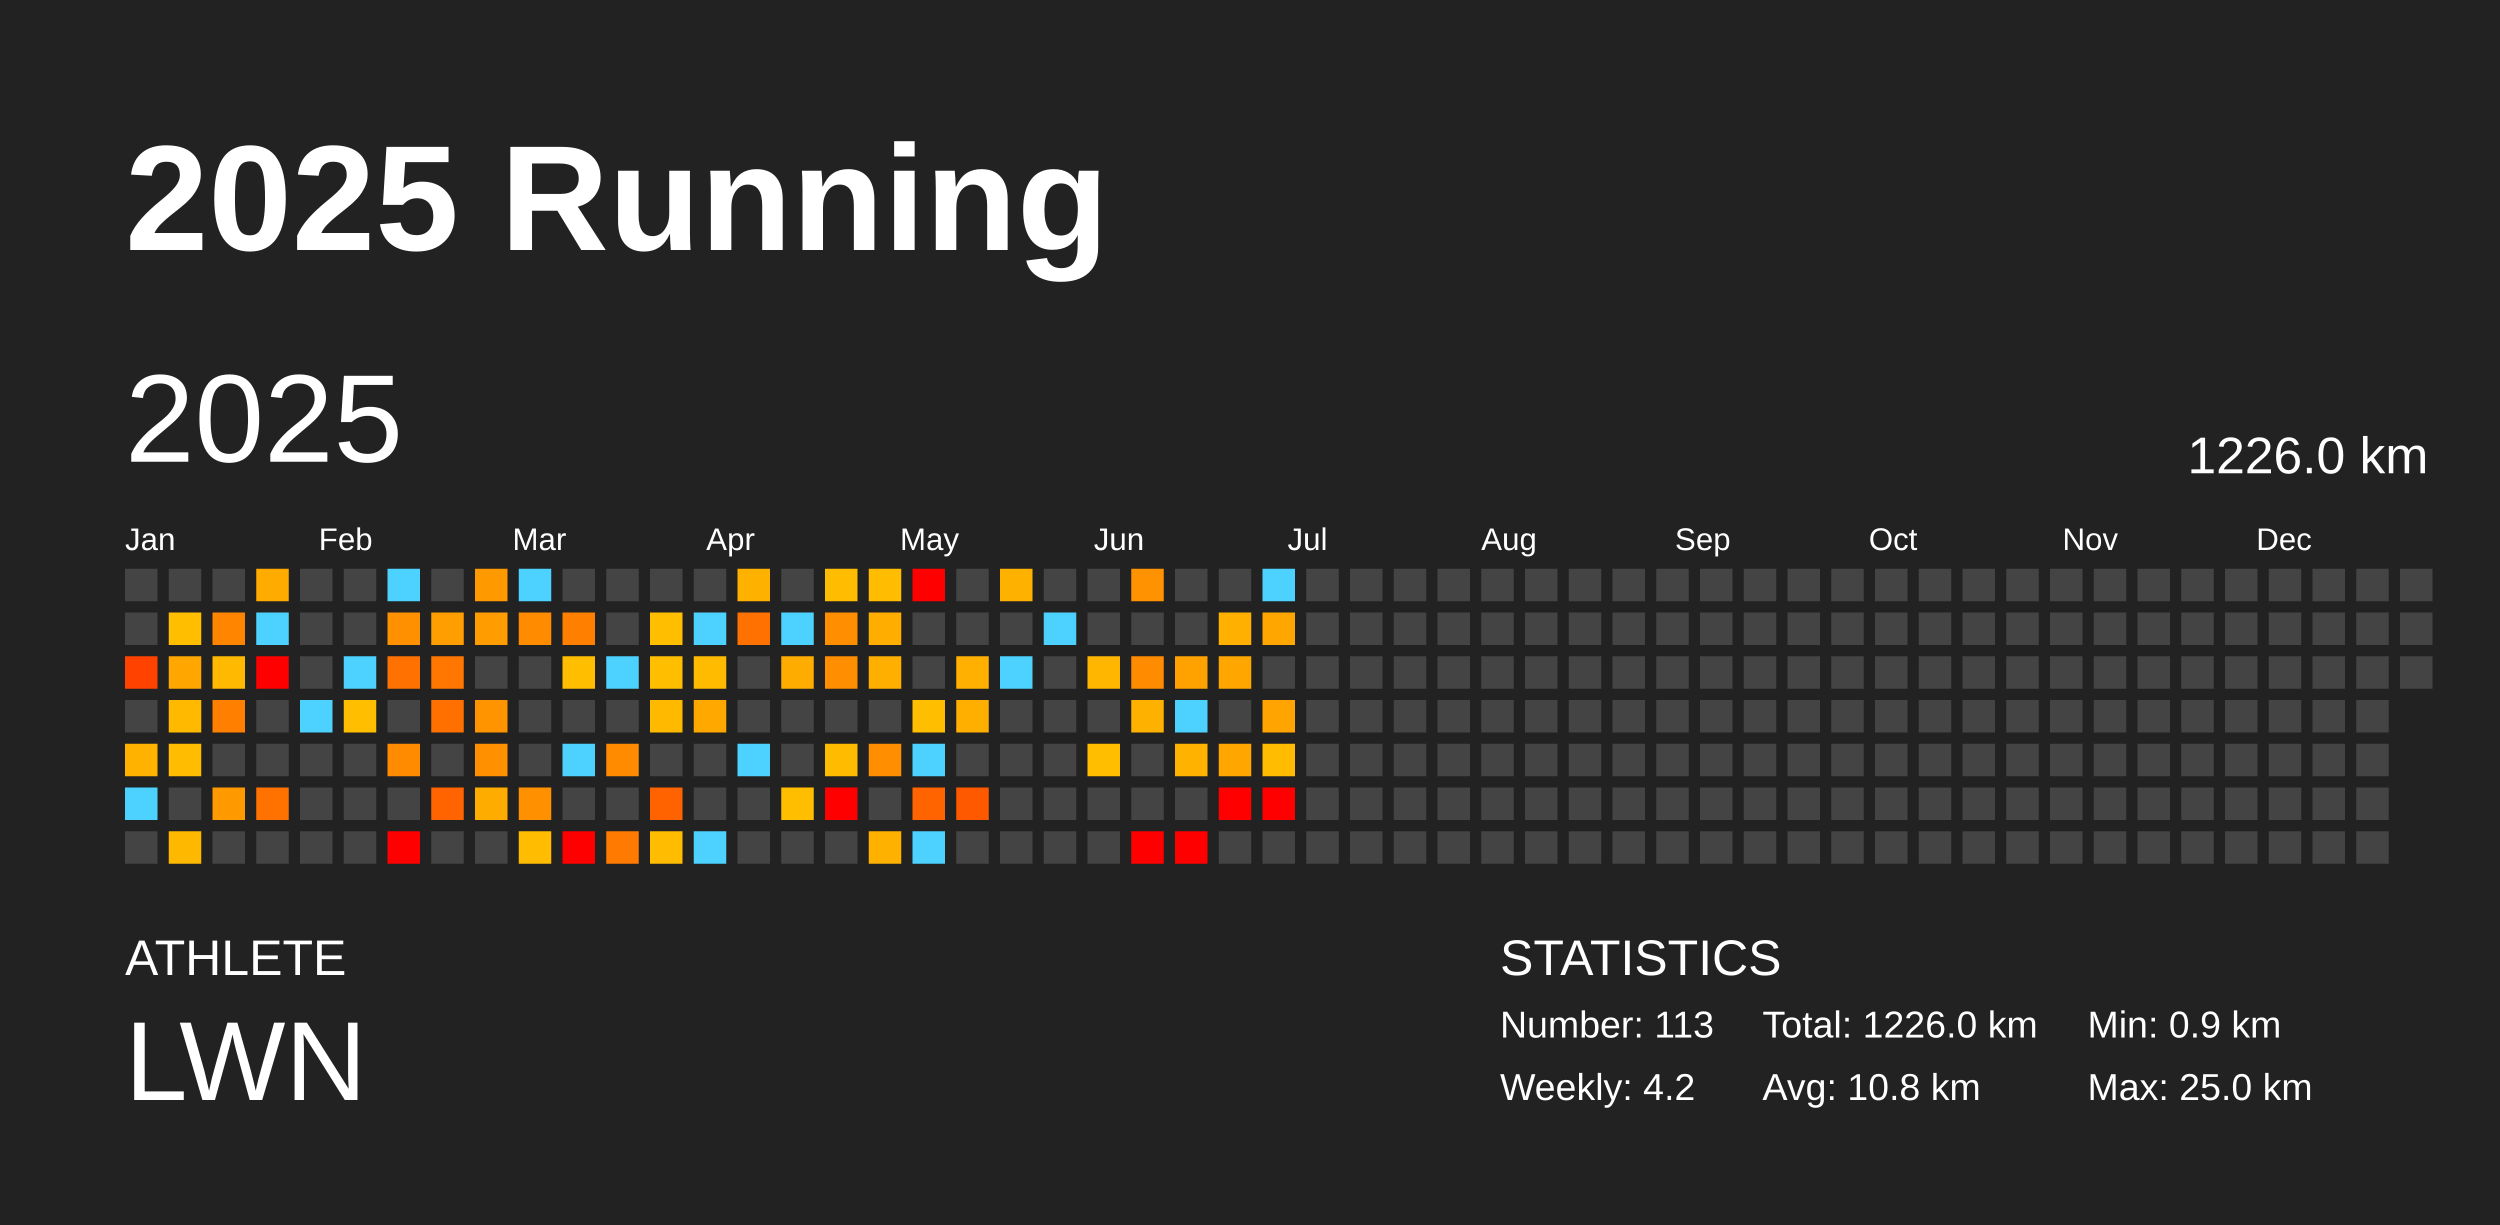
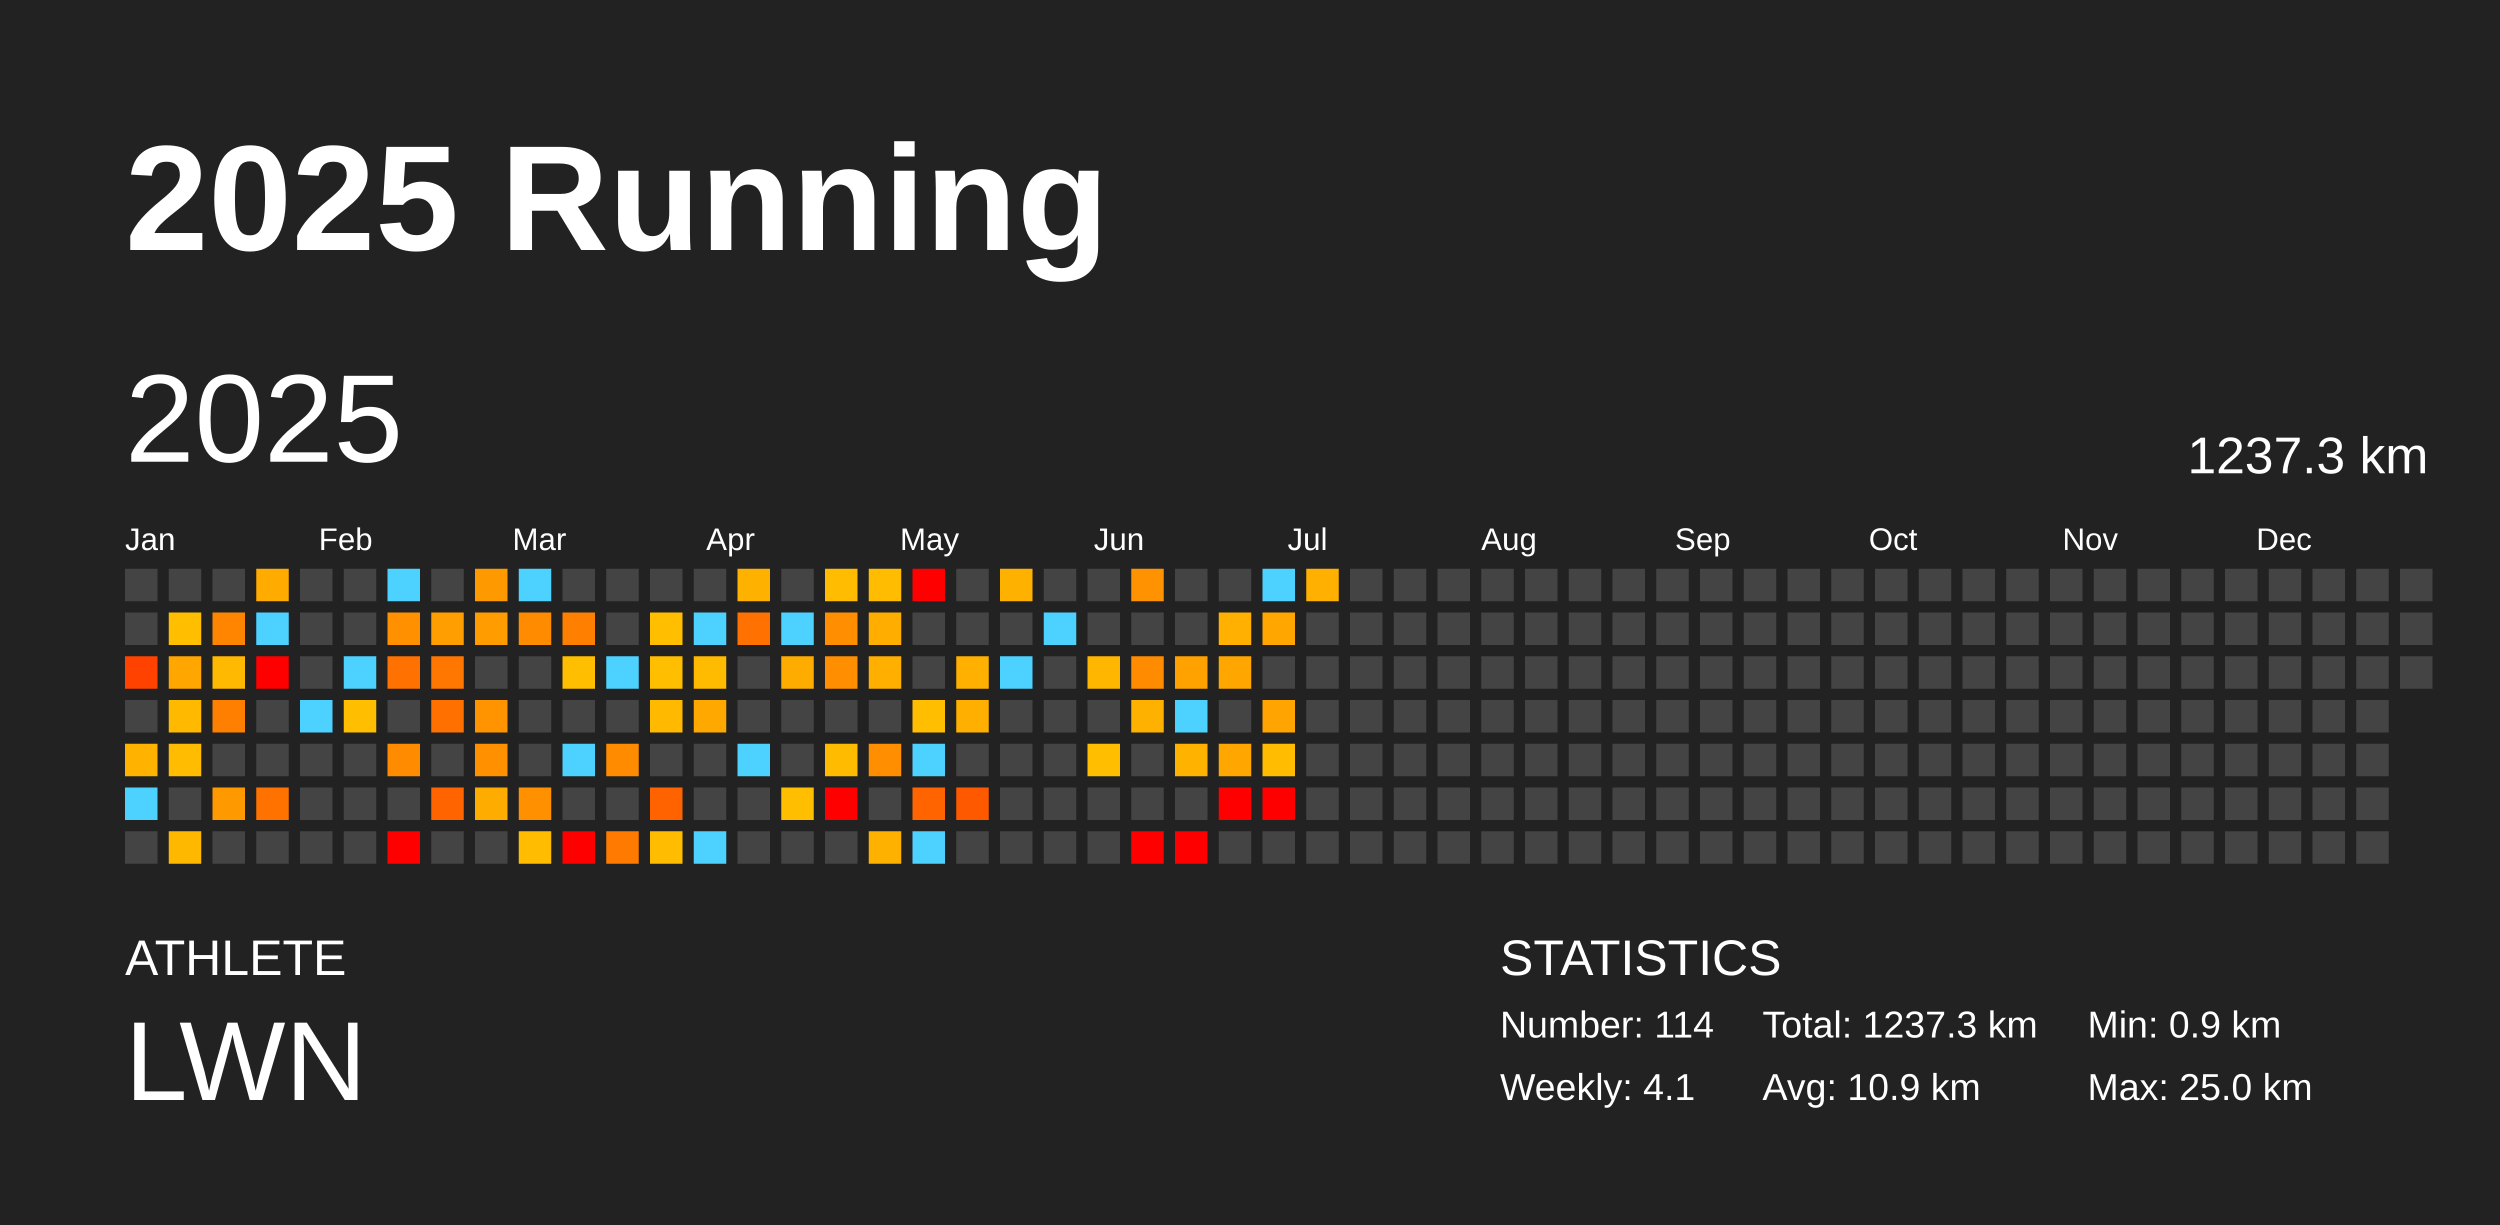
<svg xmlns="http://www.w3.org/2000/svg" baseProfile="full" height="98mm" version="1.1" viewBox="0,0,200,98" width="200mm">
  <defs />
  <rect fill="#222222" height="98" width="200" x="0" y="0" />
  <text fill="#FFFFFF" style="font-size:12px; font-family:Arial; font-weight:bold;" x="10" y="20">2025 Running</text>
  <text fill="#FFFFFF" style="font-size:4px; font-family:Arial" x="10" y="78">ATHLETE</text>
  <text fill="#FFFFFF" style="font-size:9px; font-family:Arial" x="10" y="88">LWN</text>
  <text fill="#FFFFFF" style="font-size:4px; font-family:Arial" x="120" y="78">STATISTICS</text>
-   <text fill="#FFFFFF" style="font-size:3px; font-family:Arial" x="120" y="83">Number: 113</text>
-   <text fill="#FFFFFF" style="font-size:3px; font-family:Arial" x="120" y="88">Weekly: 4.2</text>
-   <text fill="#FFFFFF" style="font-size:3px; font-family:Arial" x="141" y="83">Total: 1226.0 km</text>
-   <text fill="#FFFFFF" style="font-size:3px; font-family:Arial" x="141" y="88">Avg: 10.8 km</text>
+   <text fill="#FFFFFF" style="font-size:3px; font-family:Arial" x="120" y="83">Number: 114</text>
+   <text fill="#FFFFFF" style="font-size:3px; font-family:Arial" x="120" y="88">Weekly: 4.1</text>
+   <text fill="#FFFFFF" style="font-size:3px; font-family:Arial" x="141" y="83">Total: 1237.3 km</text>
+   <text fill="#FFFFFF" style="font-size:3px; font-family:Arial" x="141" y="88">Avg: 10.9 km</text>
  <text fill="#FFFFFF" style="font-size:3px; font-family:Arial" x="167" y="83">Min: 0.9 km</text>
  <text fill="#FFFFFF" style="font-size:3px; font-family:Arial" x="167" y="88">Max: 25.0 km</text>
  <text dominant-baseline="hanging" fill="#FFFFFF" style="font-size:10.0px; font-family:Arial;" x="10" y="30">2025</text>
-   <text dominant-baseline="hanging" fill="#FFFFFF" style="font-size:4.125px; font-family:Arial;" x="175" y="35">1226.0 km</text>
+   <text dominant-baseline="hanging" fill="#FFFFFF" style="font-size:4.125px; font-family:Arial;" x="175" y="35">1237.3 km</text>
  <text fill="#FFFFFF" style="font-size:2.5px; font-family:Arial" x="10.0" y="44">Jan</text>
  <text fill="#FFFFFF" style="font-size:2.5px; font-family:Arial" x="25.5" y="44">Feb</text>
  <text fill="#FFFFFF" style="font-size:2.5px; font-family:Arial" x="41.0" y="44">Mar</text>
  <text fill="#FFFFFF" style="font-size:2.5px; font-family:Arial" x="56.5" y="44">Apr</text>
  <text fill="#FFFFFF" style="font-size:2.5px; font-family:Arial" x="72.0" y="44">May</text>
  <text fill="#FFFFFF" style="font-size:2.5px; font-family:Arial" x="87.5" y="44">Jun</text>
  <text fill="#FFFFFF" style="font-size:2.5px; font-family:Arial" x="103.0" y="44">Jul</text>
  <text fill="#FFFFFF" style="font-size:2.5px; font-family:Arial" x="118.5" y="44">Aug</text>
  <text fill="#FFFFFF" style="font-size:2.5px; font-family:Arial" x="134.0" y="44">Sep</text>
  <text fill="#FFFFFF" style="font-size:2.5px; font-family:Arial" x="149.5" y="44">Oct</text>
  <text fill="#FFFFFF" style="font-size:2.5px; font-family:Arial" x="165.0" y="44">Nov</text>
  <text fill="#FFFFFF" style="font-size:2.5px; font-family:Arial" x="180.5" y="44">Dec</text>
  <rect fill="#444444" height="2.6" width="2.6" x="10.0" y="45.5" />
  <rect fill="#444444" height="2.6" width="2.6" x="10.0" y="49.0" />
  <rect fill="#ff4200" height="2.6" width="2.6" x="10.0" y="52.5" />
  <rect fill="#444444" height="2.6" width="2.6" x="10.0" y="56.0" />
  <rect fill="#ffb300" height="2.6" width="2.6" x="10.0" y="59.5" />
  <rect fill="#4dd2ff" height="2.6" width="2.6" x="10.0" y="63.0" />
  <rect fill="#444444" height="2.6" width="2.6" x="10.0" y="66.5" />
  <rect fill="#444444" height="2.6" width="2.6" x="13.5" y="45.5" />
  <rect fill="#ffbf00" height="2.6" width="2.6" x="13.5" y="49.0" />
  <rect fill="#ffa600" height="2.6" width="2.6" x="13.5" y="52.5" />
  <rect fill="#ffba00" height="2.6" width="2.6" x="13.5" y="56.0" />
  <rect fill="#ffbc00" height="2.6" width="2.6" x="13.5" y="59.5" />
  <rect fill="#444444" height="2.6" width="2.6" x="13.5" y="63.0" />
  <rect fill="#ffb800" height="2.6" width="2.6" x="13.5" y="66.5" />
  <rect fill="#444444" height="2.6" width="2.6" x="17.0" y="45.5" />
  <rect fill="#ff8500" height="2.6" width="2.6" x="17.0" y="49.0" />
  <rect fill="#ffb900" height="2.6" width="2.6" x="17.0" y="52.5" />
  <rect fill="#ff7f00" height="2.6" width="2.6" x="17.0" y="56.0" />
  <rect fill="#444444" height="2.6" width="2.6" x="17.0" y="59.5" />
  <rect fill="#ff9900" height="2.6" width="2.6" x="17.0" y="63.0" />
  <rect fill="#444444" height="2.6" width="2.6" x="17.0" y="66.5" />
  <rect fill="#ffab00" height="2.6" width="2.6" x="20.5" y="45.5" />
  <rect fill="#4dd2ff" height="2.6" width="2.6" x="20.5" y="49.0" />
  <rect fill="red" height="2.6" width="2.6" x="20.5" y="52.5" />
  <rect fill="#444444" height="2.6" width="2.6" x="20.5" y="56.0" />
  <rect fill="#444444" height="2.6" width="2.6" x="20.5" y="59.5" />
  <rect fill="#ff7200" height="2.6" width="2.6" x="20.5" y="63.0" />
  <rect fill="#444444" height="2.6" width="2.6" x="20.5" y="66.5" />
  <rect fill="#444444" height="2.6" width="2.6" x="24.0" y="45.5" />
  <rect fill="#444444" height="2.6" width="2.6" x="24.0" y="49.0" />
  <rect fill="#444444" height="2.6" width="2.6" x="24.0" y="52.5" />
  <rect fill="#4dd2ff" height="2.6" width="2.6" x="24.0" y="56.0" />
  <rect fill="#444444" height="2.6" width="2.6" x="24.0" y="59.5" />
  <rect fill="#444444" height="2.6" width="2.6" x="24.0" y="63.0" />
  <rect fill="#444444" height="2.6" width="2.6" x="24.0" y="66.5" />
  <rect fill="#444444" height="2.6" width="2.6" x="27.5" y="45.5" />
  <rect fill="#444444" height="2.6" width="2.6" x="27.5" y="49.0" />
  <rect fill="#4dd2ff" height="2.6" width="2.6" x="27.5" y="52.5" />
  <rect fill="#ffbe00" height="2.6" width="2.6" x="27.5" y="56.0" />
  <rect fill="#444444" height="2.6" width="2.6" x="27.5" y="59.5" />
  <rect fill="#444444" height="2.6" width="2.6" x="27.5" y="63.0" />
  <rect fill="#444444" height="2.6" width="2.6" x="27.5" y="66.5" />
  <rect fill="#4dd2ff" height="2.6" width="2.6" x="31.0" y="45.5" />
  <rect fill="#ff9100" height="2.6" width="2.6" x="31.0" y="49.0" />
  <rect fill="#ff7100" height="2.6" width="2.6" x="31.0" y="52.5" />
  <rect fill="#444444" height="2.6" width="2.6" x="31.0" y="56.0" />
  <rect fill="#ff8b00" height="2.6" width="2.6" x="31.0" y="59.5" />
  <rect fill="#444444" height="2.6" width="2.6" x="31.0" y="63.0" />
  <rect fill="red" height="2.6" width="2.6" x="31.0" y="66.5" />
  <rect fill="#444444" height="2.6" width="2.6" x="34.5" y="45.5" />
  <rect fill="#ff9e00" height="2.6" width="2.6" x="34.5" y="49.0" />
  <rect fill="#ff7600" height="2.6" width="2.6" x="34.5" y="52.5" />
  <rect fill="#ff7000" height="2.6" width="2.6" x="34.5" y="56.0" />
  <rect fill="#444444" height="2.6" width="2.6" x="34.5" y="59.5" />
  <rect fill="#ff6400" height="2.6" width="2.6" x="34.5" y="63.0" />
  <rect fill="#444444" height="2.6" width="2.6" x="34.5" y="66.5" />
  <rect fill="#ff9900" height="2.6" width="2.6" x="38.0" y="45.5" />
  <rect fill="#ff9c00" height="2.6" width="2.6" x="38.0" y="49.0" />
  <rect fill="#444444" height="2.6" width="2.6" x="38.0" y="52.5" />
  <rect fill="#ff9400" height="2.6" width="2.6" x="38.0" y="56.0" />
  <rect fill="#ff9100" height="2.6" width="2.6" x="38.0" y="59.5" />
  <rect fill="#ffac00" height="2.6" width="2.6" x="38.0" y="63.0" />
  <rect fill="#444444" height="2.6" width="2.6" x="38.0" y="66.5" />
  <rect fill="#4dd2ff" height="2.6" width="2.6" x="41.5" y="45.5" />
  <rect fill="#ff8c00" height="2.6" width="2.6" x="41.5" y="49.0" />
  <rect fill="#444444" height="2.6" width="2.6" x="41.5" y="52.5" />
  <rect fill="#444444" height="2.6" width="2.6" x="41.5" y="56.0" />
  <rect fill="#444444" height="2.6" width="2.6" x="41.5" y="59.5" />
  <rect fill="#ff9000" height="2.6" width="2.6" x="41.5" y="63.0" />
  <rect fill="#ffbc00" height="2.6" width="2.6" x="41.5" y="66.5" />
  <rect fill="#444444" height="2.6" width="2.6" x="45.0" y="45.5" />
  <rect fill="#ff8000" height="2.6" width="2.6" x="45.0" y="49.0" />
  <rect fill="#ffbf00" height="2.6" width="2.6" x="45.0" y="52.5" />
  <rect fill="#444444" height="2.6" width="2.6" x="45.0" y="56.0" />
  <rect fill="#4dd2ff" height="2.6" width="2.6" x="45.0" y="59.5" />
  <rect fill="#444444" height="2.6" width="2.6" x="45.0" y="63.0" />
  <rect fill="red" height="2.6" width="2.6" x="45.0" y="66.5" />
  <rect fill="#444444" height="2.6" width="2.6" x="48.5" y="45.5" />
  <rect fill="#444444" height="2.6" width="2.6" x="48.5" y="49.0" />
  <rect fill="#4dd2ff" height="2.6" width="2.6" x="48.5" y="52.5" />
  <rect fill="#444444" height="2.6" width="2.6" x="48.5" y="56.0" />
  <rect fill="#ff8c00" height="2.6" width="2.6" x="48.5" y="59.5" />
  <rect fill="#444444" height="2.6" width="2.6" x="48.5" y="63.0" />
  <rect fill="#ff7a00" height="2.6" width="2.6" x="48.5" y="66.5" />
  <rect fill="#444444" height="2.6" width="2.6" x="52.0" y="45.5" />
  <rect fill="#ffbe00" height="2.6" width="2.6" x="52.0" y="49.0" />
  <rect fill="#ffbf00" height="2.6" width="2.6" x="52.0" y="52.5" />
  <rect fill="#ffba00" height="2.6" width="2.6" x="52.0" y="56.0" />
  <rect fill="#444444" height="2.6" width="2.6" x="52.0" y="59.5" />
  <rect fill="#ff6300" height="2.6" width="2.6" x="52.0" y="63.0" />
  <rect fill="#ffbc00" height="2.6" width="2.6" x="52.0" y="66.5" />
  <rect fill="#444444" height="2.6" width="2.6" x="55.5" y="45.5" />
  <rect fill="#4dd2ff" height="2.6" width="2.6" x="55.5" y="49.0" />
  <rect fill="#ffbb00" height="2.6" width="2.6" x="55.5" y="52.5" />
  <rect fill="#ffa800" height="2.6" width="2.6" x="55.5" y="56.0" />
  <rect fill="#444444" height="2.6" width="2.6" x="55.5" y="59.5" />
  <rect fill="#444444" height="2.6" width="2.6" x="55.5" y="63.0" />
  <rect fill="#4dd2ff" height="2.6" width="2.6" x="55.5" y="66.5" />
  <rect fill="#ffb100" height="2.6" width="2.6" x="59.0" y="45.5" />
  <rect fill="#ff7100" height="2.6" width="2.6" x="59.0" y="49.0" />
  <rect fill="#444444" height="2.6" width="2.6" x="59.0" y="52.5" />
  <rect fill="#444444" height="2.6" width="2.6" x="59.0" y="56.0" />
  <rect fill="#4dd2ff" height="2.6" width="2.6" x="59.0" y="59.5" />
  <rect fill="#444444" height="2.6" width="2.6" x="59.0" y="63.0" />
  <rect fill="#444444" height="2.6" width="2.6" x="59.0" y="66.5" />
  <rect fill="#444444" height="2.6" width="2.6" x="62.5" y="45.5" />
  <rect fill="#4dd2ff" height="2.6" width="2.6" x="62.5" y="49.0" />
  <rect fill="#ffac00" height="2.6" width="2.6" x="62.5" y="52.5" />
  <rect fill="#444444" height="2.6" width="2.6" x="62.5" y="56.0" />
  <rect fill="#444444" height="2.6" width="2.6" x="62.5" y="59.5" />
  <rect fill="#ffbe00" height="2.6" width="2.6" x="62.5" y="63.0" />
  <rect fill="#444444" height="2.6" width="2.6" x="62.5" y="66.5" />
  <rect fill="#ffbc00" height="2.6" width="2.6" x="66.0" y="45.5" />
  <rect fill="#ff8e00" height="2.6" width="2.6" x="66.0" y="49.0" />
  <rect fill="#ff8e00" height="2.6" width="2.6" x="66.0" y="52.5" />
  <rect fill="#444444" height="2.6" width="2.6" x="66.0" y="56.0" />
  <rect fill="#ffbb00" height="2.6" width="2.6" x="66.0" y="59.5" />
  <rect fill="red" height="2.6" width="2.6" x="66.0" y="63.0" />
  <rect fill="#444444" height="2.6" width="2.6" x="66.0" y="66.5" />
  <rect fill="#ffbc00" height="2.6" width="2.6" x="69.5" y="45.5" />
  <rect fill="#ffae00" height="2.6" width="2.6" x="69.5" y="49.0" />
  <rect fill="#ffaf00" height="2.6" width="2.6" x="69.5" y="52.5" />
  <rect fill="#444444" height="2.6" width="2.6" x="69.5" y="56.0" />
  <rect fill="#ff8f00" height="2.6" width="2.6" x="69.5" y="59.5" />
  <rect fill="#444444" height="2.6" width="2.6" x="69.5" y="63.0" />
  <rect fill="#ffb100" height="2.6" width="2.6" x="69.5" y="66.5" />
  <rect fill="red" height="2.6" width="2.6" x="73.0" y="45.5" />
  <rect fill="#444444" height="2.6" width="2.6" x="73.0" y="49.0" />
  <rect fill="#444444" height="2.6" width="2.6" x="73.0" y="52.5" />
  <rect fill="#ffbf00" height="2.6" width="2.6" x="73.0" y="56.0" />
  <rect fill="#4dd2ff" height="2.6" width="2.6" x="73.0" y="59.5" />
  <rect fill="#ff6400" height="2.6" width="2.6" x="73.0" y="63.0" />
  <rect fill="#4dd2ff" height="2.6" width="2.6" x="73.0" y="66.5" />
  <rect fill="#444444" height="2.6" width="2.6" x="76.5" y="45.5" />
  <rect fill="#444444" height="2.6" width="2.6" x="76.5" y="49.0" />
  <rect fill="#ffb000" height="2.6" width="2.6" x="76.5" y="52.5" />
  <rect fill="#ffaf00" height="2.6" width="2.6" x="76.5" y="56.0" />
  <rect fill="#444444" height="2.6" width="2.6" x="76.5" y="59.5" />
  <rect fill="#ff5900" height="2.6" width="2.6" x="76.5" y="63.0" />
  <rect fill="#444444" height="2.6" width="2.6" x="76.5" y="66.5" />
  <rect fill="#ffb100" height="2.6" width="2.6" x="80.0" y="45.5" />
  <rect fill="#444444" height="2.6" width="2.6" x="80.0" y="49.0" />
  <rect fill="#4dd2ff" height="2.6" width="2.6" x="80.0" y="52.5" />
  <rect fill="#444444" height="2.6" width="2.6" x="80.0" y="56.0" />
  <rect fill="#444444" height="2.6" width="2.6" x="80.0" y="59.5" />
  <rect fill="#444444" height="2.6" width="2.6" x="80.0" y="63.0" />
  <rect fill="#444444" height="2.6" width="2.6" x="80.0" y="66.5" />
  <rect fill="#444444" height="2.6" width="2.6" x="83.5" y="45.5" />
  <rect fill="#4dd2ff" height="2.6" width="2.6" x="83.5" y="49.0" />
  <rect fill="#444444" height="2.6" width="2.6" x="83.5" y="52.5" />
  <rect fill="#444444" height="2.6" width="2.6" x="83.5" y="56.0" />
  <rect fill="#444444" height="2.6" width="2.6" x="83.5" y="59.5" />
  <rect fill="#444444" height="2.6" width="2.6" x="83.5" y="63.0" />
  <rect fill="#444444" height="2.6" width="2.6" x="83.5" y="66.5" />
  <rect fill="#444444" height="2.6" width="2.6" x="87.0" y="45.5" />
  <rect fill="#444444" height="2.6" width="2.6" x="87.0" y="49.0" />
  <rect fill="#ffb600" height="2.6" width="2.6" x="87.0" y="52.5" />
  <rect fill="#444444" height="2.6" width="2.6" x="87.0" y="56.0" />
  <rect fill="#ffbf00" height="2.6" width="2.6" x="87.0" y="59.5" />
  <rect fill="#444444" height="2.6" width="2.6" x="87.0" y="63.0" />
  <rect fill="#444444" height="2.6" width="2.6" x="87.0" y="66.5" />
  <rect fill="#ff9200" height="2.6" width="2.6" x="90.5" y="45.5" />
  <rect fill="#444444" height="2.6" width="2.6" x="90.5" y="49.0" />
  <rect fill="#ff8b00" height="2.6" width="2.6" x="90.5" y="52.5" />
  <rect fill="#ffb100" height="2.6" width="2.6" x="90.5" y="56.0" />
  <rect fill="#444444" height="2.6" width="2.6" x="90.5" y="59.5" />
  <rect fill="#444444" height="2.6" width="2.6" x="90.5" y="63.0" />
  <rect fill="red" height="2.6" width="2.6" x="90.5" y="66.5" />
  <rect fill="#444444" height="2.6" width="2.6" x="94.0" y="45.5" />
  <rect fill="#444444" height="2.6" width="2.6" x="94.0" y="49.0" />
  <rect fill="#ffa200" height="2.6" width="2.6" x="94.0" y="52.5" />
  <rect fill="#4dd2ff" height="2.6" width="2.6" x="94.0" y="56.0" />
  <rect fill="#ffb200" height="2.6" width="2.6" x="94.0" y="59.5" />
  <rect fill="#444444" height="2.6" width="2.6" x="94.0" y="63.0" />
  <rect fill="red" height="2.6" width="2.6" x="94.0" y="66.5" />
  <rect fill="#444444" height="2.6" width="2.6" x="97.5" y="45.5" />
  <rect fill="#ffb000" height="2.6" width="2.6" x="97.5" y="49.0" />
  <rect fill="#ffa600" height="2.6" width="2.6" x="97.5" y="52.5" />
  <rect fill="#444444" height="2.6" width="2.6" x="97.5" y="56.0" />
  <rect fill="#ffa600" height="2.6" width="2.6" x="97.5" y="59.5" />
  <rect fill="red" height="2.6" width="2.6" x="97.5" y="63.0" />
  <rect fill="#444444" height="2.6" width="2.6" x="97.5" y="66.5" />
  <rect fill="#4dd2ff" height="2.6" width="2.6" x="101.0" y="45.5" />
  <rect fill="#ffa600" height="2.6" width="2.6" x="101.0" y="49.0" />
  <rect fill="#444444" height="2.6" width="2.6" x="101.0" y="52.5" />
  <rect fill="#ffa400" height="2.6" width="2.6" x="101.0" y="56.0" />
  <rect fill="#ffbc00" height="2.6" width="2.6" x="101.0" y="59.5" />
  <rect fill="red" height="2.6" width="2.6" x="101.0" y="63.0" />
  <rect fill="#444444" height="2.6" width="2.6" x="101.0" y="66.5" />
-   <rect fill="#444444" height="2.6" width="2.6" x="104.5" y="45.5" />
+   <rect fill="#ffb000" height="2.6" width="2.6" x="104.5" y="45.5" />
  <rect fill="#444444" height="2.6" width="2.6" x="104.5" y="49.0" />
  <rect fill="#444444" height="2.6" width="2.6" x="104.5" y="52.5" />
  <rect fill="#444444" height="2.6" width="2.6" x="104.5" y="56.0" />
  <rect fill="#444444" height="2.6" width="2.6" x="104.5" y="59.5" />
  <rect fill="#444444" height="2.6" width="2.6" x="104.5" y="63.0" />
  <rect fill="#444444" height="2.6" width="2.6" x="104.5" y="66.5" />
  <rect fill="#444444" height="2.6" width="2.6" x="108.0" y="45.5" />
  <rect fill="#444444" height="2.6" width="2.6" x="108.0" y="49.0" />
  <rect fill="#444444" height="2.6" width="2.6" x="108.0" y="52.5" />
  <rect fill="#444444" height="2.6" width="2.6" x="108.0" y="56.0" />
  <rect fill="#444444" height="2.6" width="2.6" x="108.0" y="59.5" />
  <rect fill="#444444" height="2.6" width="2.6" x="108.0" y="63.0" />
  <rect fill="#444444" height="2.6" width="2.6" x="108.0" y="66.5" />
  <rect fill="#444444" height="2.6" width="2.6" x="111.5" y="45.5" />
  <rect fill="#444444" height="2.6" width="2.6" x="111.5" y="49.0" />
  <rect fill="#444444" height="2.6" width="2.6" x="111.5" y="52.5" />
  <rect fill="#444444" height="2.6" width="2.6" x="111.5" y="56.0" />
  <rect fill="#444444" height="2.6" width="2.6" x="111.5" y="59.5" />
  <rect fill="#444444" height="2.6" width="2.6" x="111.5" y="63.0" />
  <rect fill="#444444" height="2.6" width="2.6" x="111.5" y="66.5" />
  <rect fill="#444444" height="2.6" width="2.6" x="115.0" y="45.5" />
  <rect fill="#444444" height="2.6" width="2.6" x="115.0" y="49.0" />
  <rect fill="#444444" height="2.6" width="2.6" x="115.0" y="52.5" />
  <rect fill="#444444" height="2.6" width="2.6" x="115.0" y="56.0" />
  <rect fill="#444444" height="2.6" width="2.6" x="115.0" y="59.5" />
  <rect fill="#444444" height="2.6" width="2.6" x="115.0" y="63.0" />
  <rect fill="#444444" height="2.6" width="2.6" x="115.0" y="66.5" />
  <rect fill="#444444" height="2.6" width="2.6" x="118.5" y="45.5" />
  <rect fill="#444444" height="2.6" width="2.6" x="118.5" y="49.0" />
  <rect fill="#444444" height="2.6" width="2.6" x="118.5" y="52.5" />
  <rect fill="#444444" height="2.6" width="2.6" x="118.5" y="56.0" />
  <rect fill="#444444" height="2.6" width="2.6" x="118.5" y="59.5" />
  <rect fill="#444444" height="2.6" width="2.6" x="118.5" y="63.0" />
  <rect fill="#444444" height="2.6" width="2.6" x="118.5" y="66.5" />
  <rect fill="#444444" height="2.6" width="2.6" x="122.0" y="45.5" />
  <rect fill="#444444" height="2.6" width="2.6" x="122.0" y="49.0" />
  <rect fill="#444444" height="2.6" width="2.6" x="122.0" y="52.5" />
  <rect fill="#444444" height="2.6" width="2.6" x="122.0" y="56.0" />
  <rect fill="#444444" height="2.6" width="2.6" x="122.0" y="59.5" />
  <rect fill="#444444" height="2.6" width="2.6" x="122.0" y="63.0" />
  <rect fill="#444444" height="2.6" width="2.6" x="122.0" y="66.5" />
  <rect fill="#444444" height="2.6" width="2.6" x="125.5" y="45.5" />
  <rect fill="#444444" height="2.6" width="2.6" x="125.5" y="49.0" />
  <rect fill="#444444" height="2.6" width="2.6" x="125.5" y="52.5" />
  <rect fill="#444444" height="2.6" width="2.6" x="125.5" y="56.0" />
  <rect fill="#444444" height="2.6" width="2.6" x="125.5" y="59.5" />
  <rect fill="#444444" height="2.6" width="2.6" x="125.5" y="63.0" />
  <rect fill="#444444" height="2.6" width="2.6" x="125.5" y="66.5" />
  <rect fill="#444444" height="2.6" width="2.6" x="129.0" y="45.5" />
  <rect fill="#444444" height="2.6" width="2.6" x="129.0" y="49.0" />
  <rect fill="#444444" height="2.6" width="2.6" x="129.0" y="52.5" />
  <rect fill="#444444" height="2.6" width="2.6" x="129.0" y="56.0" />
  <rect fill="#444444" height="2.6" width="2.6" x="129.0" y="59.5" />
  <rect fill="#444444" height="2.6" width="2.6" x="129.0" y="63.0" />
  <rect fill="#444444" height="2.6" width="2.6" x="129.0" y="66.5" />
  <rect fill="#444444" height="2.6" width="2.6" x="132.5" y="45.5" />
  <rect fill="#444444" height="2.6" width="2.6" x="132.5" y="49.0" />
  <rect fill="#444444" height="2.6" width="2.6" x="132.5" y="52.5" />
  <rect fill="#444444" height="2.6" width="2.6" x="132.5" y="56.0" />
  <rect fill="#444444" height="2.6" width="2.6" x="132.5" y="59.5" />
  <rect fill="#444444" height="2.6" width="2.6" x="132.5" y="63.0" />
  <rect fill="#444444" height="2.6" width="2.6" x="132.5" y="66.5" />
  <rect fill="#444444" height="2.6" width="2.6" x="136.0" y="45.5" />
  <rect fill="#444444" height="2.6" width="2.6" x="136.0" y="49.0" />
  <rect fill="#444444" height="2.6" width="2.6" x="136.0" y="52.5" />
  <rect fill="#444444" height="2.6" width="2.6" x="136.0" y="56.0" />
  <rect fill="#444444" height="2.6" width="2.6" x="136.0" y="59.5" />
  <rect fill="#444444" height="2.6" width="2.6" x="136.0" y="63.0" />
  <rect fill="#444444" height="2.6" width="2.6" x="136.0" y="66.5" />
  <rect fill="#444444" height="2.6" width="2.6" x="139.5" y="45.5" />
  <rect fill="#444444" height="2.6" width="2.6" x="139.5" y="49.0" />
  <rect fill="#444444" height="2.6" width="2.6" x="139.5" y="52.5" />
  <rect fill="#444444" height="2.6" width="2.6" x="139.5" y="56.0" />
  <rect fill="#444444" height="2.6" width="2.6" x="139.5" y="59.5" />
  <rect fill="#444444" height="2.6" width="2.6" x="139.5" y="63.0" />
  <rect fill="#444444" height="2.6" width="2.6" x="139.5" y="66.5" />
  <rect fill="#444444" height="2.6" width="2.6" x="143.0" y="45.5" />
  <rect fill="#444444" height="2.6" width="2.6" x="143.0" y="49.0" />
  <rect fill="#444444" height="2.6" width="2.6" x="143.0" y="52.5" />
  <rect fill="#444444" height="2.6" width="2.6" x="143.0" y="56.0" />
  <rect fill="#444444" height="2.6" width="2.6" x="143.0" y="59.5" />
  <rect fill="#444444" height="2.6" width="2.6" x="143.0" y="63.0" />
  <rect fill="#444444" height="2.6" width="2.6" x="143.0" y="66.5" />
  <rect fill="#444444" height="2.6" width="2.6" x="146.5" y="45.5" />
  <rect fill="#444444" height="2.6" width="2.6" x="146.5" y="49.0" />
  <rect fill="#444444" height="2.6" width="2.6" x="146.5" y="52.5" />
  <rect fill="#444444" height="2.6" width="2.6" x="146.5" y="56.0" />
  <rect fill="#444444" height="2.6" width="2.6" x="146.5" y="59.5" />
  <rect fill="#444444" height="2.6" width="2.6" x="146.5" y="63.0" />
  <rect fill="#444444" height="2.6" width="2.6" x="146.5" y="66.5" />
  <rect fill="#444444" height="2.6" width="2.6" x="150.0" y="45.5" />
  <rect fill="#444444" height="2.6" width="2.6" x="150.0" y="49.0" />
  <rect fill="#444444" height="2.6" width="2.6" x="150.0" y="52.5" />
  <rect fill="#444444" height="2.6" width="2.6" x="150.0" y="56.0" />
  <rect fill="#444444" height="2.6" width="2.6" x="150.0" y="59.5" />
  <rect fill="#444444" height="2.6" width="2.6" x="150.0" y="63.0" />
  <rect fill="#444444" height="2.6" width="2.6" x="150.0" y="66.5" />
  <rect fill="#444444" height="2.6" width="2.6" x="153.5" y="45.5" />
  <rect fill="#444444" height="2.6" width="2.6" x="153.5" y="49.0" />
  <rect fill="#444444" height="2.6" width="2.6" x="153.5" y="52.5" />
  <rect fill="#444444" height="2.6" width="2.6" x="153.5" y="56.0" />
  <rect fill="#444444" height="2.6" width="2.6" x="153.5" y="59.5" />
  <rect fill="#444444" height="2.6" width="2.6" x="153.5" y="63.0" />
  <rect fill="#444444" height="2.6" width="2.6" x="153.5" y="66.5" />
  <rect fill="#444444" height="2.6" width="2.6" x="157.0" y="45.5" />
  <rect fill="#444444" height="2.6" width="2.6" x="157.0" y="49.0" />
  <rect fill="#444444" height="2.6" width="2.6" x="157.0" y="52.5" />
  <rect fill="#444444" height="2.6" width="2.6" x="157.0" y="56.0" />
  <rect fill="#444444" height="2.6" width="2.6" x="157.0" y="59.5" />
  <rect fill="#444444" height="2.6" width="2.6" x="157.0" y="63.0" />
  <rect fill="#444444" height="2.6" width="2.6" x="157.0" y="66.5" />
  <rect fill="#444444" height="2.6" width="2.6" x="160.5" y="45.5" />
  <rect fill="#444444" height="2.6" width="2.6" x="160.5" y="49.0" />
  <rect fill="#444444" height="2.6" width="2.6" x="160.5" y="52.5" />
  <rect fill="#444444" height="2.6" width="2.6" x="160.5" y="56.0" />
  <rect fill="#444444" height="2.6" width="2.6" x="160.5" y="59.5" />
  <rect fill="#444444" height="2.6" width="2.6" x="160.5" y="63.0" />
  <rect fill="#444444" height="2.6" width="2.6" x="160.5" y="66.5" />
  <rect fill="#444444" height="2.6" width="2.6" x="164.0" y="45.5" />
  <rect fill="#444444" height="2.6" width="2.6" x="164.0" y="49.0" />
  <rect fill="#444444" height="2.6" width="2.6" x="164.0" y="52.5" />
  <rect fill="#444444" height="2.6" width="2.6" x="164.0" y="56.0" />
  <rect fill="#444444" height="2.6" width="2.6" x="164.0" y="59.5" />
  <rect fill="#444444" height="2.6" width="2.6" x="164.0" y="63.0" />
  <rect fill="#444444" height="2.6" width="2.6" x="164.0" y="66.5" />
  <rect fill="#444444" height="2.6" width="2.6" x="167.5" y="45.5" />
  <rect fill="#444444" height="2.6" width="2.6" x="167.5" y="49.0" />
  <rect fill="#444444" height="2.6" width="2.6" x="167.5" y="52.5" />
  <rect fill="#444444" height="2.6" width="2.6" x="167.5" y="56.0" />
  <rect fill="#444444" height="2.6" width="2.6" x="167.5" y="59.5" />
  <rect fill="#444444" height="2.6" width="2.6" x="167.5" y="63.0" />
  <rect fill="#444444" height="2.6" width="2.6" x="167.5" y="66.5" />
  <rect fill="#444444" height="2.6" width="2.6" x="171.0" y="45.5" />
  <rect fill="#444444" height="2.6" width="2.6" x="171.0" y="49.0" />
  <rect fill="#444444" height="2.6" width="2.6" x="171.0" y="52.5" />
  <rect fill="#444444" height="2.6" width="2.6" x="171.0" y="56.0" />
  <rect fill="#444444" height="2.6" width="2.6" x="171.0" y="59.5" />
  <rect fill="#444444" height="2.6" width="2.6" x="171.0" y="63.0" />
  <rect fill="#444444" height="2.6" width="2.6" x="171.0" y="66.5" />
  <rect fill="#444444" height="2.6" width="2.6" x="174.5" y="45.5" />
  <rect fill="#444444" height="2.6" width="2.6" x="174.5" y="49.0" />
  <rect fill="#444444" height="2.6" width="2.6" x="174.5" y="52.5" />
  <rect fill="#444444" height="2.6" width="2.6" x="174.5" y="56.0" />
  <rect fill="#444444" height="2.6" width="2.6" x="174.5" y="59.5" />
  <rect fill="#444444" height="2.6" width="2.6" x="174.5" y="63.0" />
  <rect fill="#444444" height="2.6" width="2.6" x="174.5" y="66.5" />
  <rect fill="#444444" height="2.6" width="2.6" x="178.0" y="45.5" />
  <rect fill="#444444" height="2.6" width="2.6" x="178.0" y="49.0" />
  <rect fill="#444444" height="2.6" width="2.6" x="178.0" y="52.5" />
  <rect fill="#444444" height="2.6" width="2.6" x="178.0" y="56.0" />
  <rect fill="#444444" height="2.6" width="2.6" x="178.0" y="59.5" />
  <rect fill="#444444" height="2.6" width="2.6" x="178.0" y="63.0" />
  <rect fill="#444444" height="2.6" width="2.6" x="178.0" y="66.5" />
  <rect fill="#444444" height="2.6" width="2.6" x="181.5" y="45.5" />
  <rect fill="#444444" height="2.6" width="2.6" x="181.5" y="49.0" />
  <rect fill="#444444" height="2.6" width="2.6" x="181.5" y="52.5" />
  <rect fill="#444444" height="2.6" width="2.6" x="181.5" y="56.0" />
  <rect fill="#444444" height="2.6" width="2.6" x="181.5" y="59.5" />
  <rect fill="#444444" height="2.6" width="2.6" x="181.5" y="63.0" />
  <rect fill="#444444" height="2.6" width="2.6" x="181.5" y="66.5" />
  <rect fill="#444444" height="2.6" width="2.6" x="185.0" y="45.5" />
  <rect fill="#444444" height="2.6" width="2.6" x="185.0" y="49.0" />
  <rect fill="#444444" height="2.6" width="2.6" x="185.0" y="52.5" />
  <rect fill="#444444" height="2.6" width="2.6" x="185.0" y="56.0" />
  <rect fill="#444444" height="2.6" width="2.6" x="185.0" y="59.5" />
  <rect fill="#444444" height="2.6" width="2.6" x="185.0" y="63.0" />
  <rect fill="#444444" height="2.6" width="2.6" x="185.0" y="66.5" />
  <rect fill="#444444" height="2.6" width="2.6" x="188.5" y="45.5" />
  <rect fill="#444444" height="2.6" width="2.6" x="188.5" y="49.0" />
  <rect fill="#444444" height="2.6" width="2.6" x="188.5" y="52.5" />
  <rect fill="#444444" height="2.6" width="2.6" x="188.5" y="56.0" />
  <rect fill="#444444" height="2.6" width="2.6" x="188.5" y="59.5" />
  <rect fill="#444444" height="2.6" width="2.6" x="188.5" y="63.0" />
  <rect fill="#444444" height="2.6" width="2.6" x="188.5" y="66.5" />
  <rect fill="#444444" height="2.6" width="2.6" x="192.0" y="45.5" />
  <rect fill="#444444" height="2.6" width="2.6" x="192.0" y="49.0" />
  <rect fill="#444444" height="2.6" width="2.6" x="192.0" y="52.5" />
</svg>
